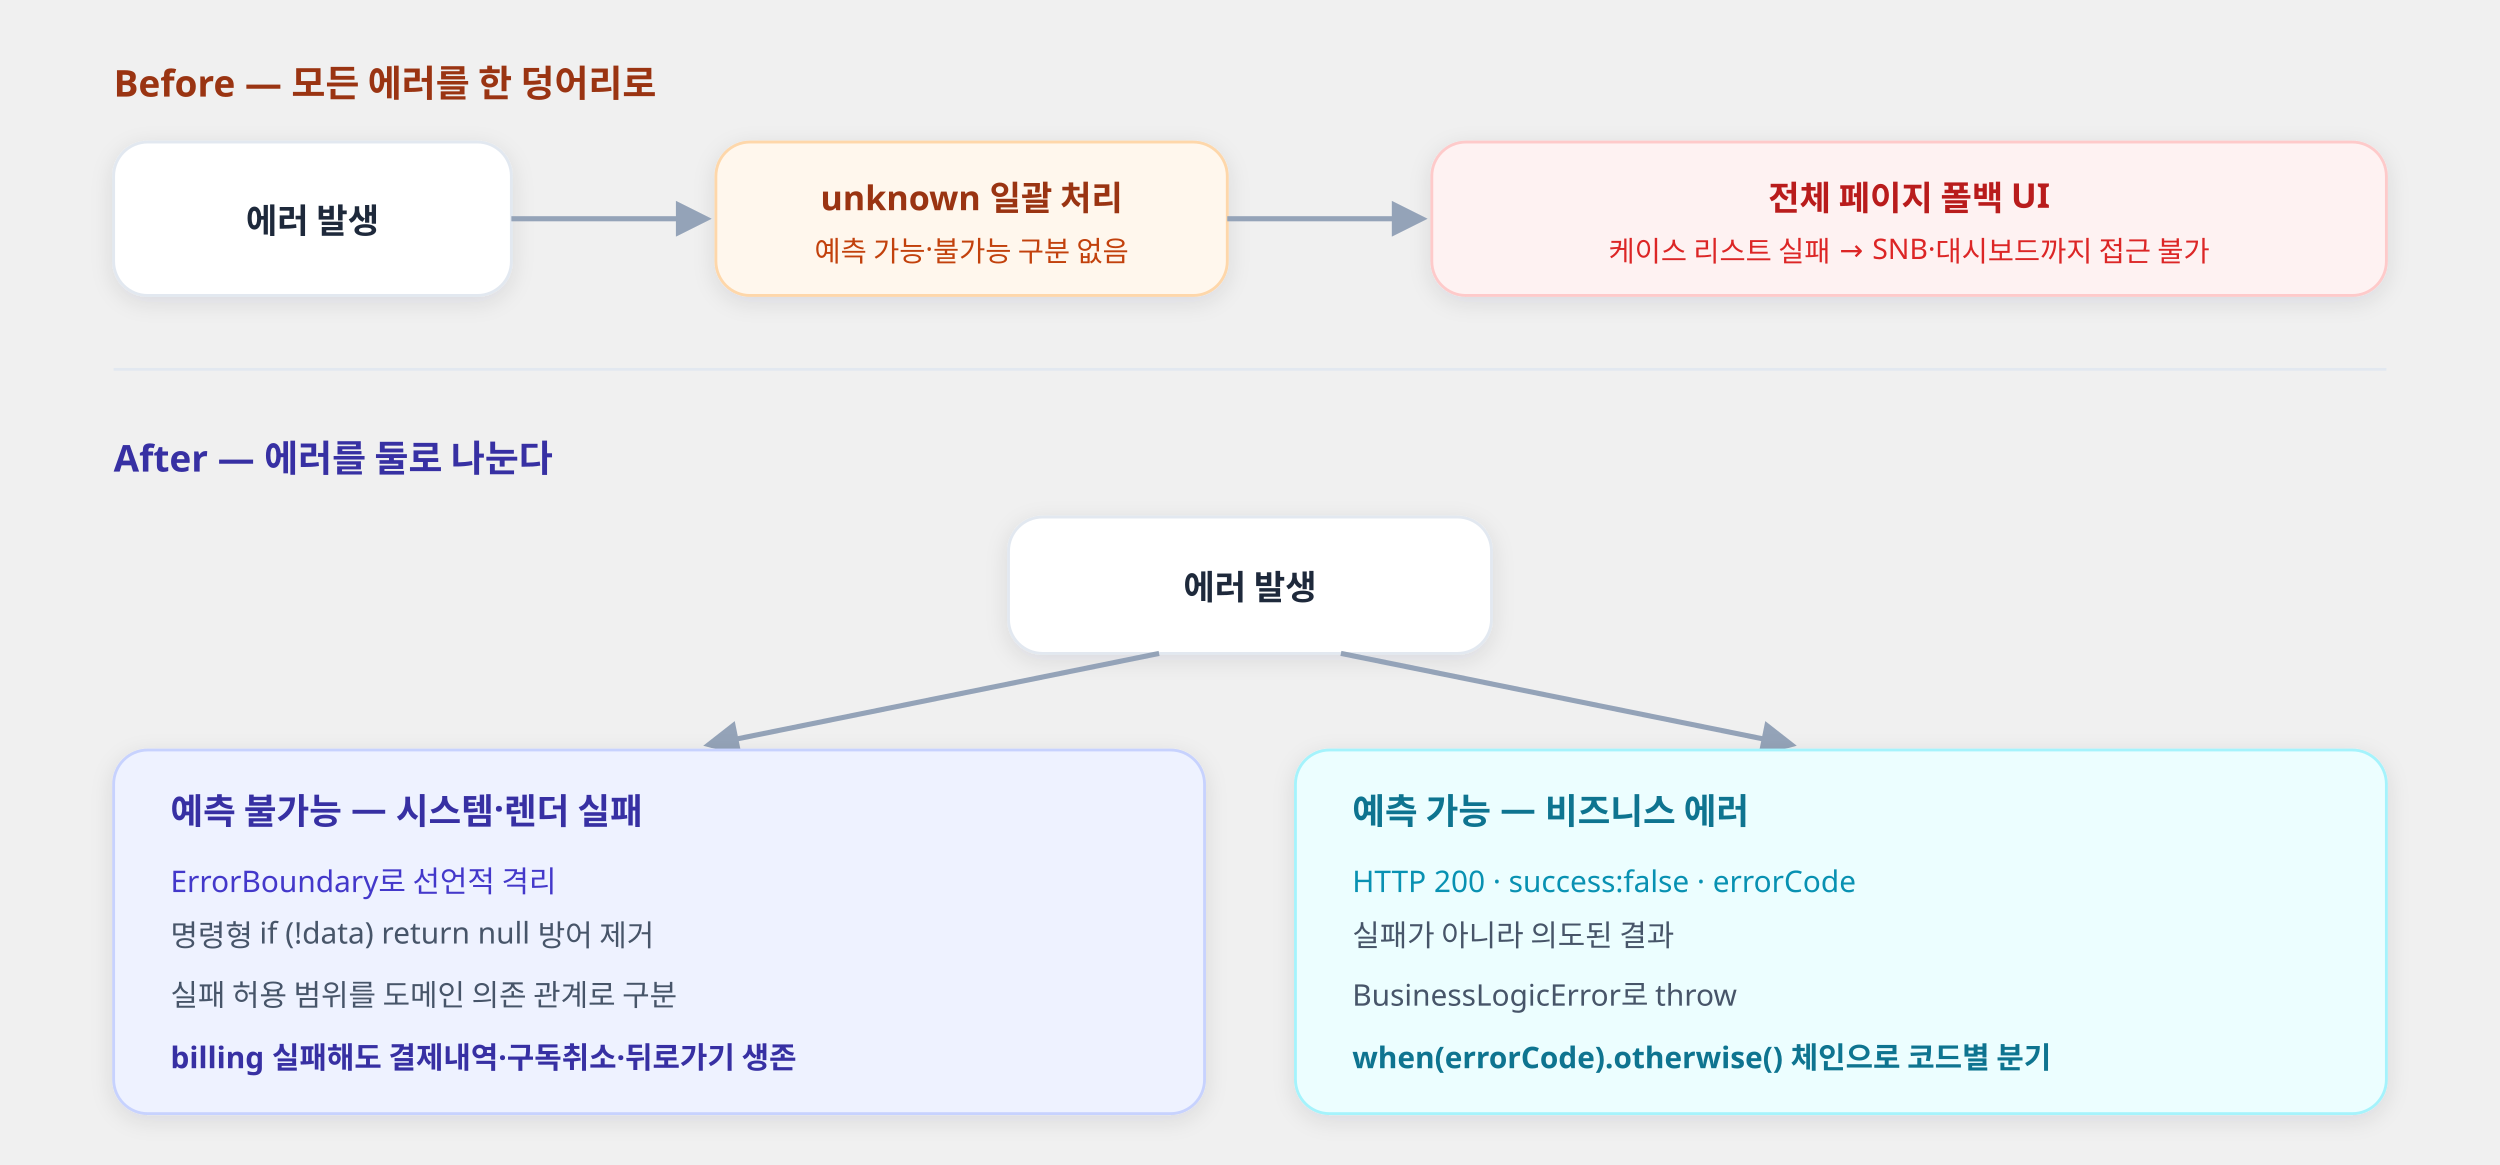
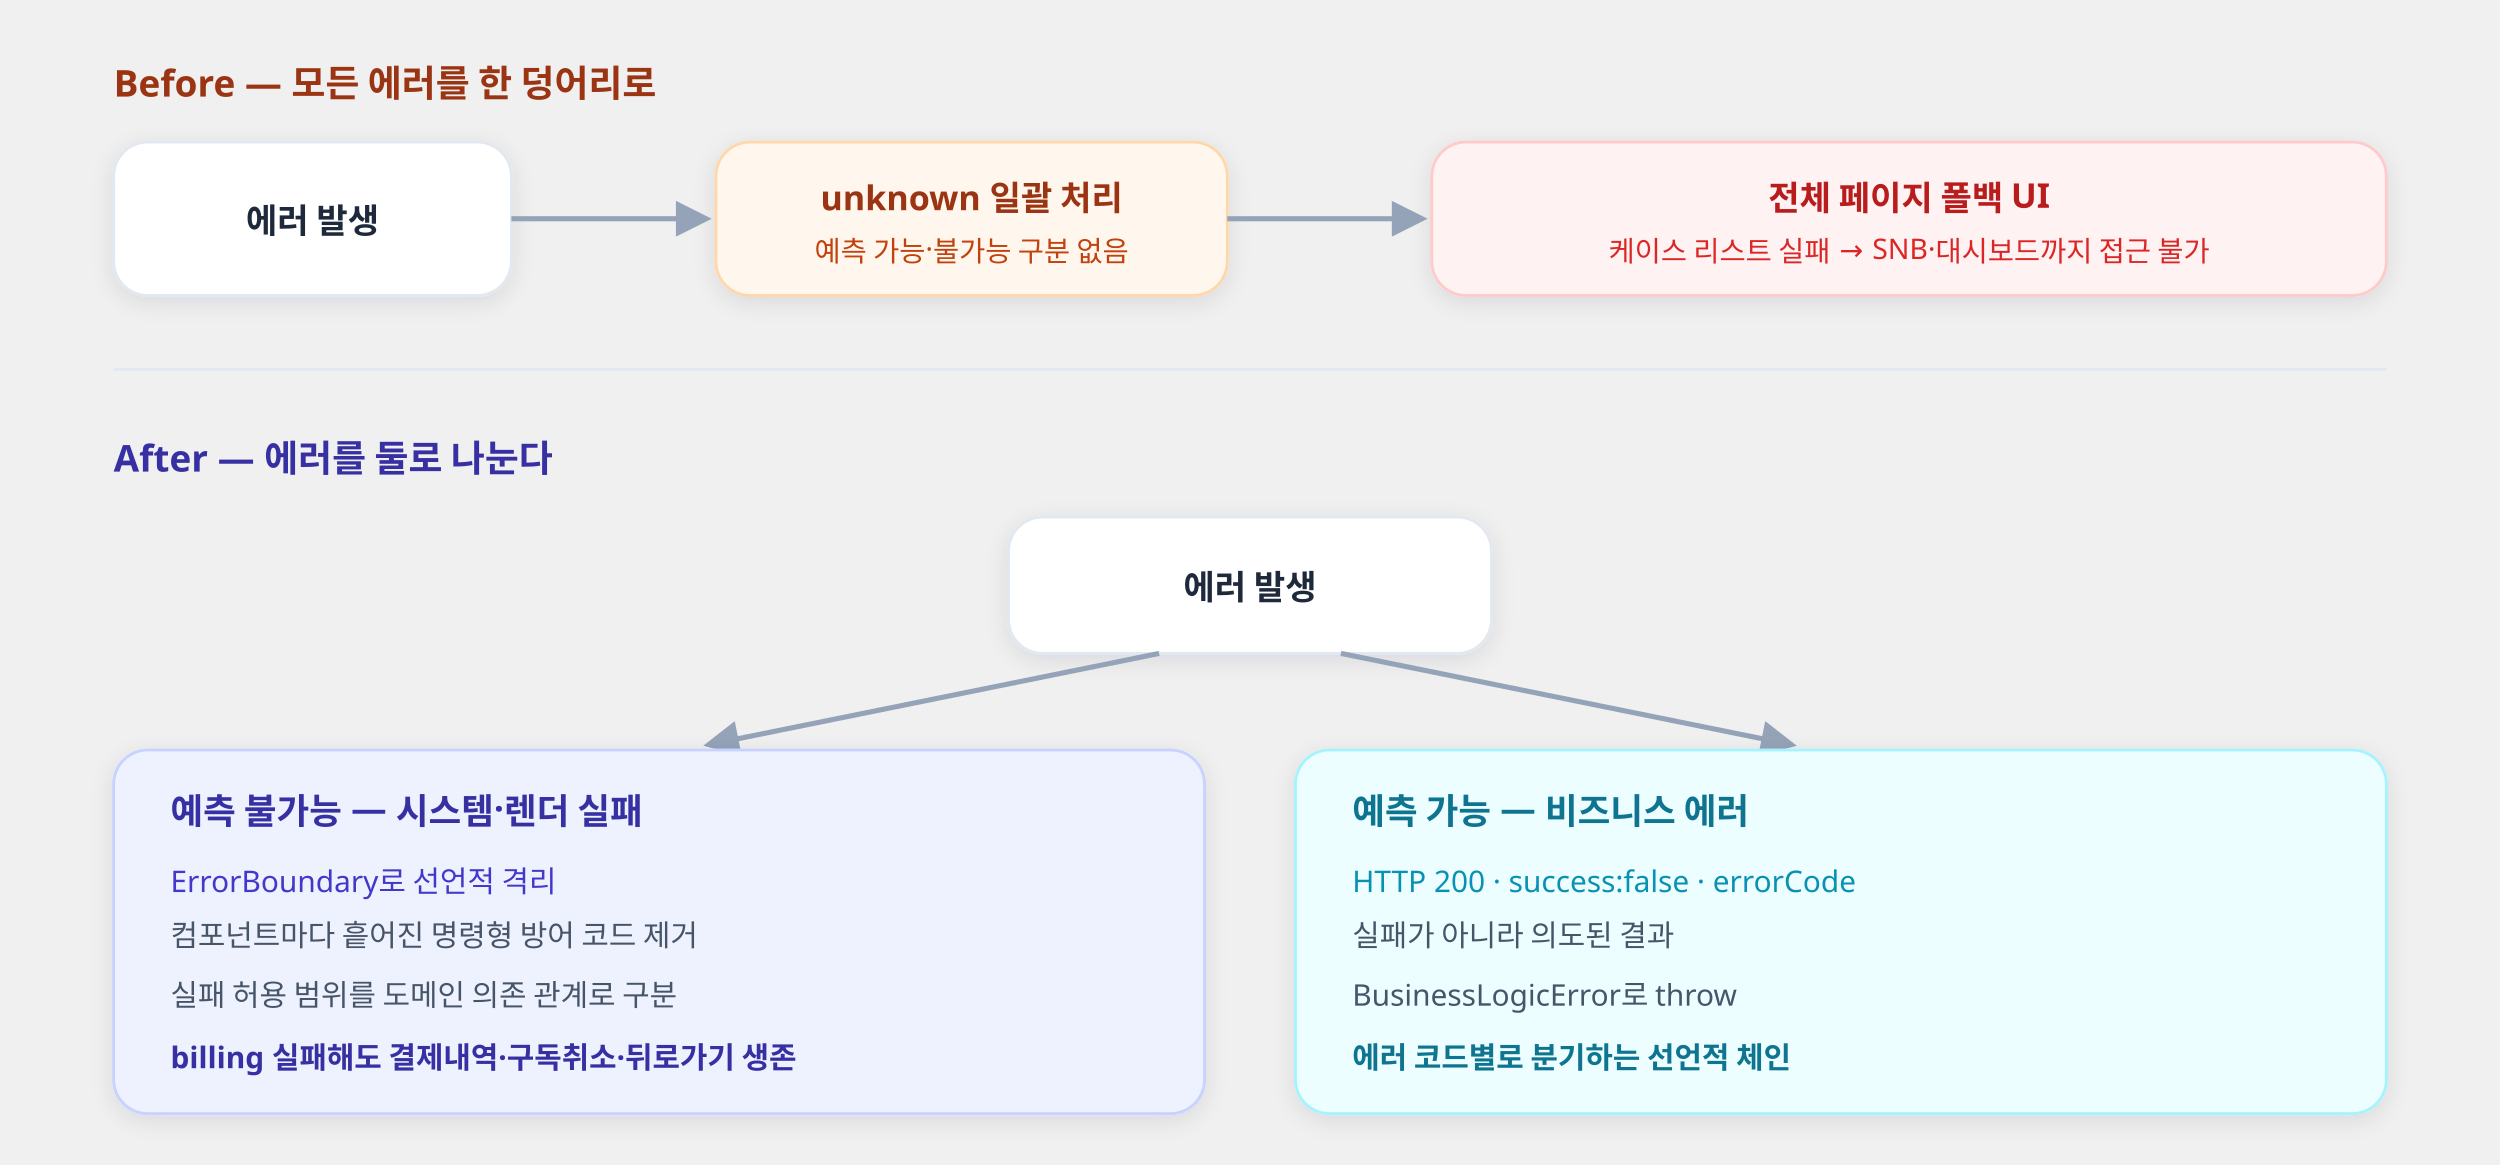
<svg xmlns="http://www.w3.org/2000/svg" viewBox="0 0 880 410" font-family="Noto Sans KR, Apple SD Gothic Neo, Malgun Gothic, sans-serif">
  <defs>
    <filter id="fShadow" x="-20%" y="-20%" width="140%" height="140%">
      <feDropShadow dx="0" dy="2" stdDeviation="4" flood-color="#0f172a" flood-opacity="0.10" />
    </filter>
    <marker id="arr" viewBox="0 0 10 10" refX="8" refY="5" markerWidth="7" markerHeight="7" orient="auto-start-reverse">
      <path d="M0,0 L10,5 L0,10 z" fill="#94a3b8" />
    </marker>
  </defs>
  <text x="40" y="34" font-size="13" font-weight="700" fill="#9a3412">Before — 모든 에러를 한 덩어리로</text>
  <g filter="url(#fShadow)">
    <rect x="40" y="50" width="140" height="54" rx="12" fill="#ffffff" stroke="#e2e8f0" />
  </g>
  <text x="110" y="82" font-size="12" font-weight="700" fill="#1e293b" text-anchor="middle">에러 발생</text>
  <g filter="url(#fShadow)">
    <rect x="252" y="50" width="180" height="54" rx="12" fill="#fff7ed" stroke="#fed7aa" />
  </g>
  <text x="342" y="74" font-size="12" font-weight="700" fill="#9a3412" text-anchor="middle">unknown 일괄 처리</text>
  <text x="342" y="92" font-size="10" fill="#c2410c" text-anchor="middle">예측 가능·불가능 구분 없음</text>
  <g filter="url(#fShadow)">
    <rect x="504" y="50" width="336" height="54" rx="12" fill="#fef2f2" stroke="#fecaca" />
  </g>
  <text x="672" y="74" font-size="12" font-weight="700" fill="#b91c1c" text-anchor="middle">전체 페이지 폴백 UI</text>
  <text x="672" y="92" font-size="10" fill="#dc2626" text-anchor="middle">케이스 리스트 실패 → SNB·대시보드까지 접근 불가</text>
  <line x1="180" y1="77" x2="248" y2="77" stroke="#94a3b8" stroke-width="1.8" marker-end="url(#arr)" />
  <line x1="432" y1="77" x2="500" y2="77" stroke="#94a3b8" stroke-width="1.8" marker-end="url(#arr)" />
  <line x1="40" y1="130" x2="840" y2="130" stroke="#e2e8f0" stroke-width="1" />
  <text x="40" y="166" font-size="13" font-weight="700" fill="#3730a3">After — 에러를 둘로 나눈다</text>
  <g filter="url(#fShadow)">
    <rect x="355" y="182" width="170" height="48" rx="12" fill="#ffffff" stroke="#e2e8f0" />
  </g>
  <text x="440" y="211" font-size="12" font-weight="700" fill="#1e293b" text-anchor="middle">에러 발생</text>
  <line x1="408" y1="230" x2="250" y2="262" stroke="#94a3b8" stroke-width="1.8" marker-end="url(#arr)" />
  <g filter="url(#fShadow)">
    <rect x="40" y="264" width="384" height="128" rx="12" fill="#eef2ff" stroke="#c7d2fe" />
  </g>
  <text x="60" y="290" font-size="12.5" font-weight="700" fill="#3730a3">예측 불가능 — 시스템·렌더 실패</text>
  <text x="60" y="314" font-size="10.5" fill="#4338ca">ErrorBoundary로 선언적 격리</text>
-   <text x="60" y="333" font-size="10.5" fill="#475569">명령형 if (!data) return null 방어 제거</text>
+   <text x="60" y="333" font-size="10.5" fill="#475569">컴포넌트마다 흩어진 명령형 방어 코드 제거</text>
  <text x="60" y="354" font-size="10.5" fill="#475569">실패 허용 범위를 도메인 의존 관계로 구분</text>
  <text x="60" y="376" font-size="10.5" fill="#3730a3" font-weight="600">billing 실패해도 결제내역·구독취소·뒤로가기 생존</text>
  <line x1="472" y1="230" x2="630" y2="262" stroke="#94a3b8" stroke-width="1.8" marker-end="url(#arr)" />
  <g filter="url(#fShadow)">
    <rect x="456" y="264" width="384" height="128" rx="12" fill="#ecfeff" stroke="#a5f3fc" />
  </g>
  <text x="476" y="290" font-size="12.5" font-weight="700" fill="#0e7490">예측 가능 — 비즈니스 에러</text>
  <text x="476" y="314" font-size="10.5" fill="#0891b2">HTTP 200 · success:false · errorCode</text>
  <text x="476" y="333" font-size="10.5" fill="#475569">실패가 아니라 의도된 결과</text>
  <text x="476" y="354" font-size="10.5" fill="#475569">BusinessLogicError로 throw</text>
-   <text x="476" y="376" font-size="10.5" fill="#0e7490" font-weight="600">when(errorCode).otherwise() 체인으로 코드별 분기</text>
+   <text x="476" y="376" font-size="10.5" fill="#0e7490" font-weight="600">에러 코드별로 분기하는 선언적 체인</text>
</svg>
